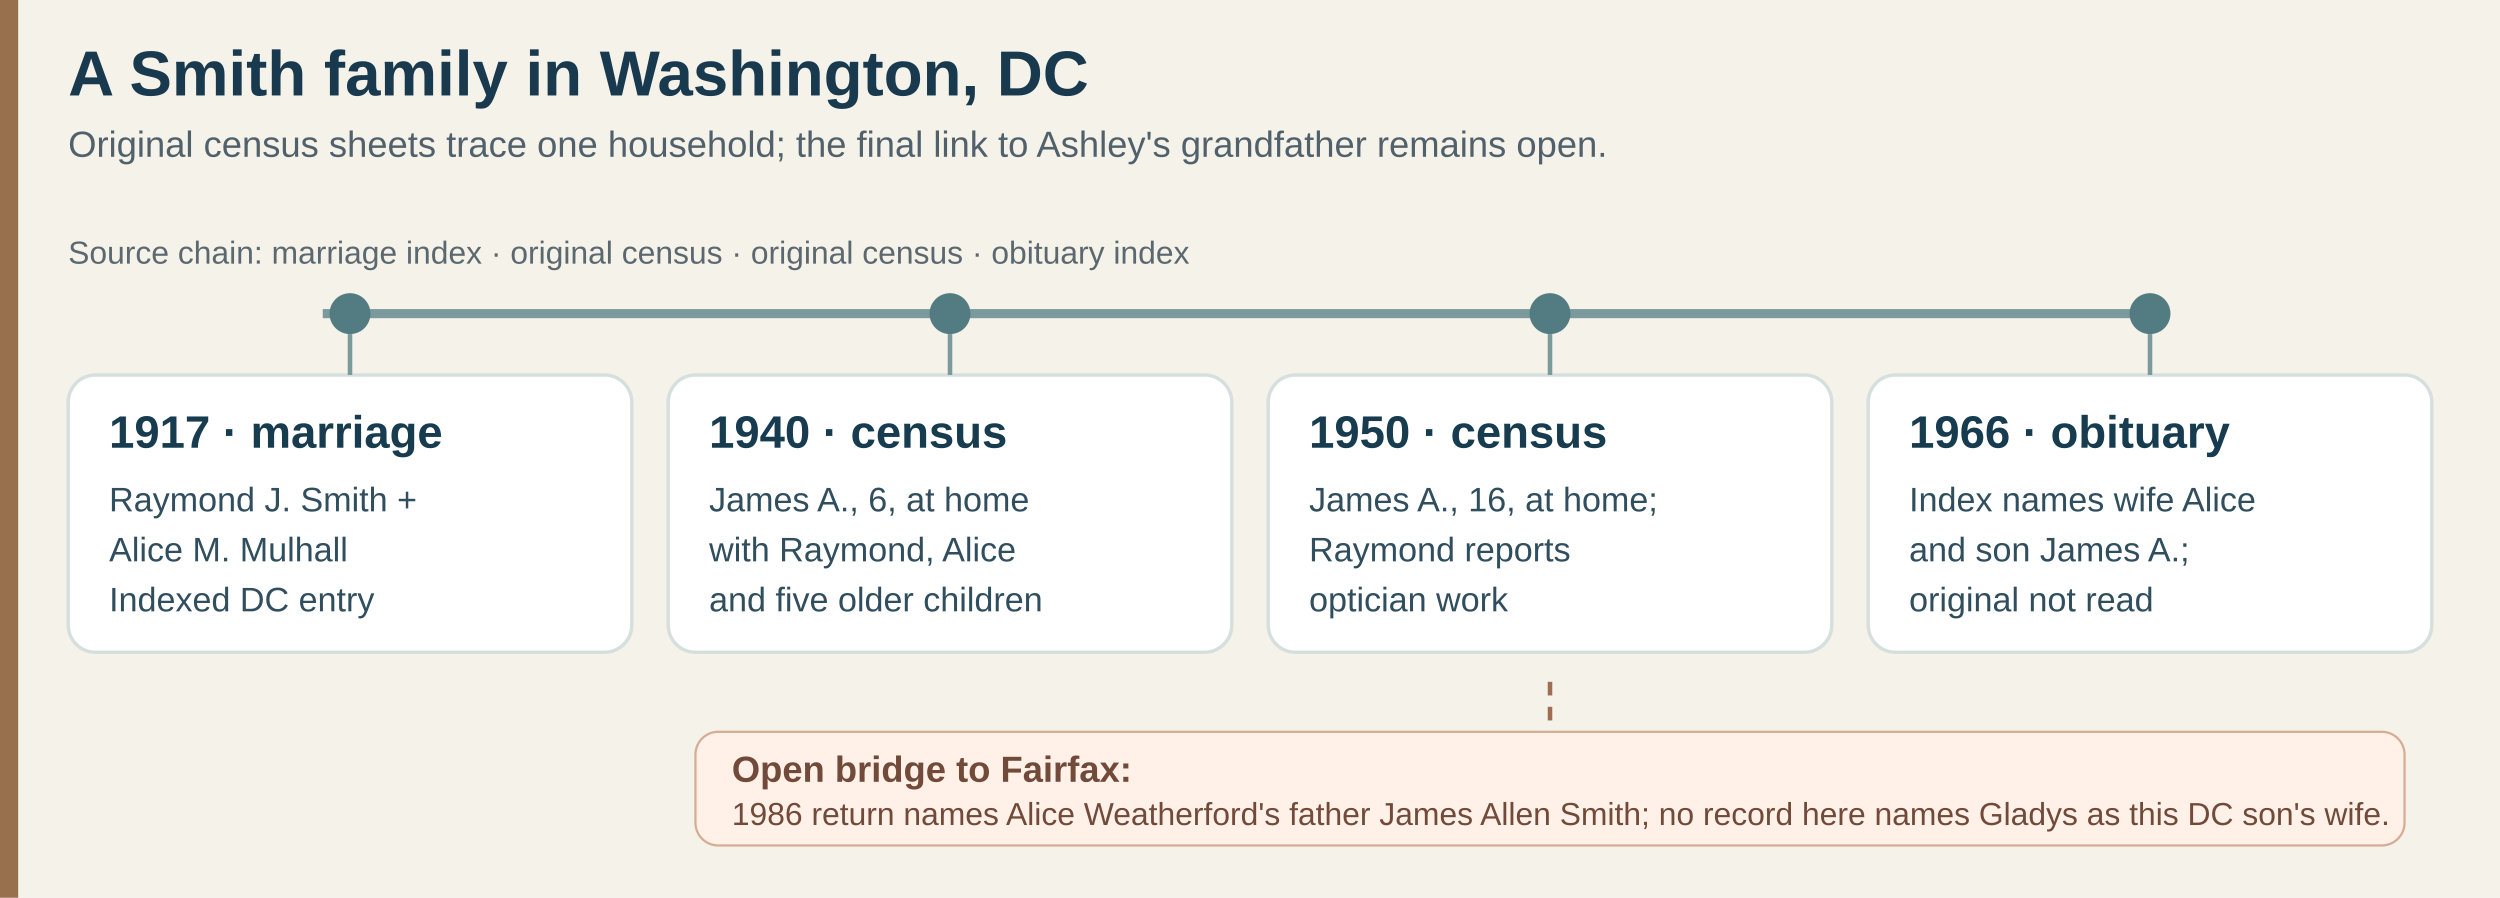
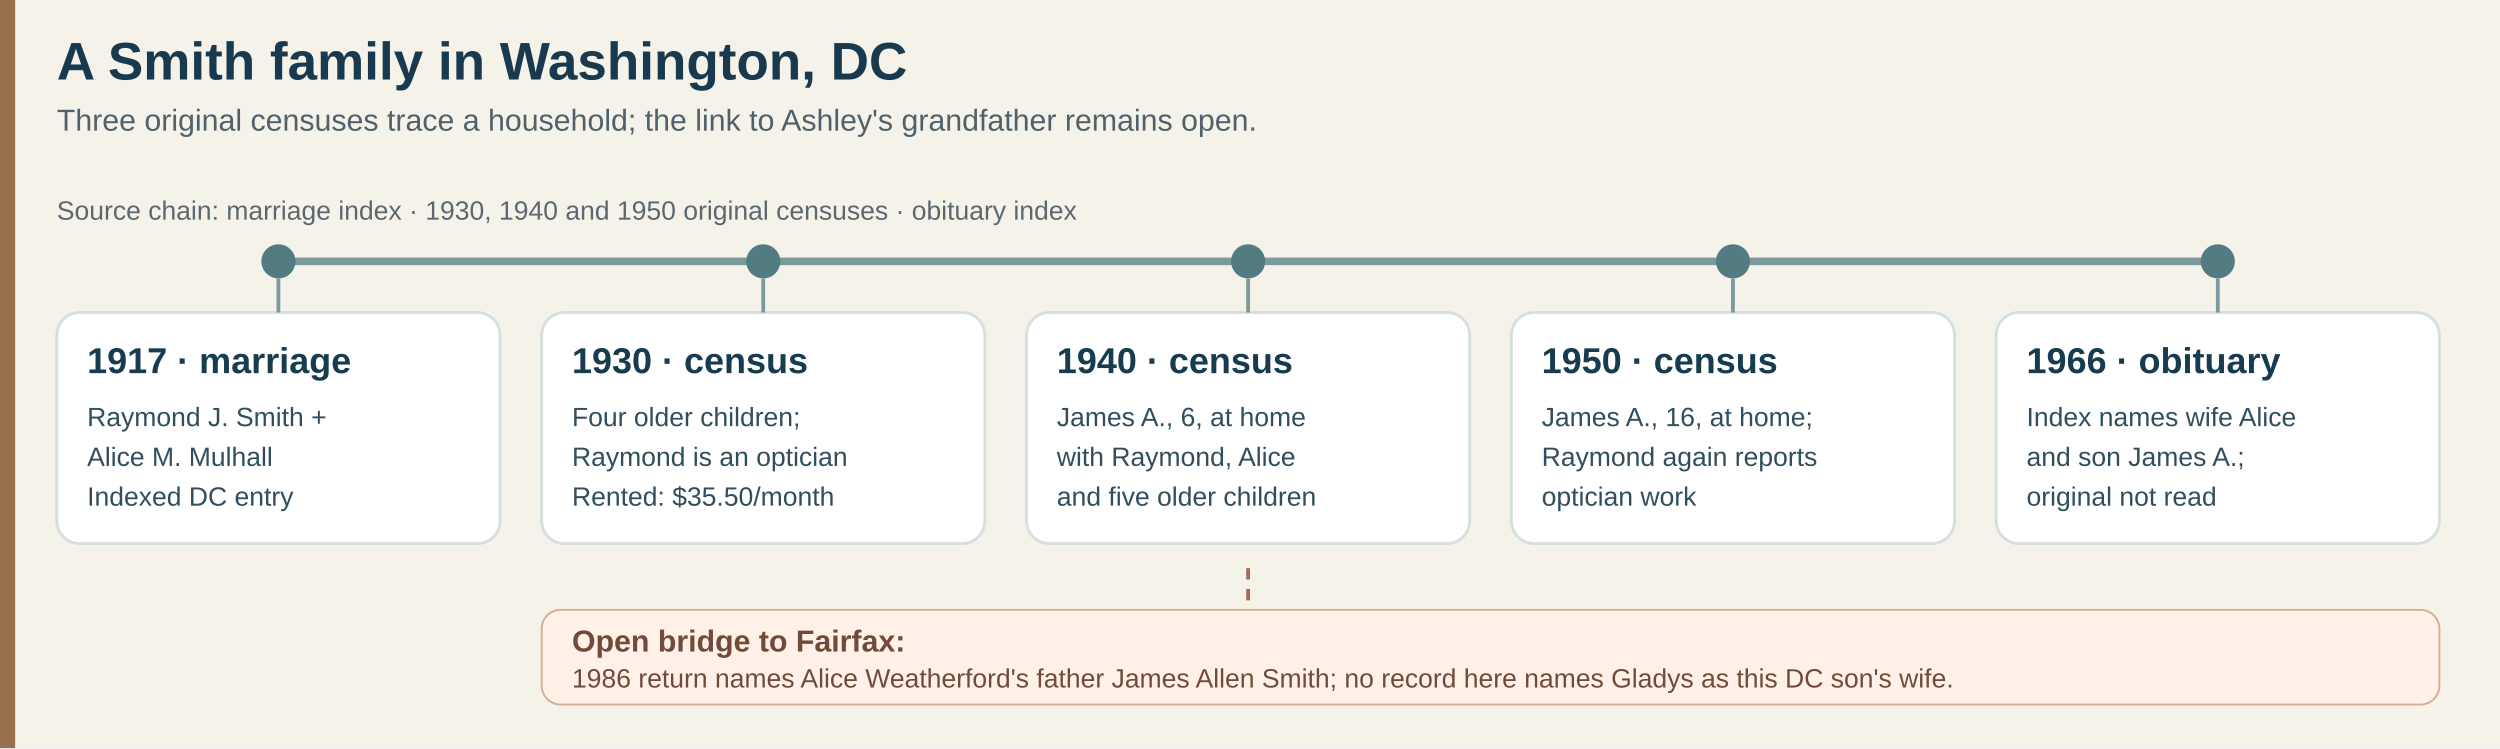
- <svg xmlns="http://www.w3.org/2000/svg" width="1100" height="395" viewBox="0 0 1100 395" role="img" aria-labelledby="title desc">
-   <rect width="1100" height="395" fill="#f5f2e9" />
+ <svg xmlns="http://www.w3.org/2000/svg" width="1320" height="395" viewBox="0 0 1320 395" role="img" aria-labelledby="title desc">
+   <rect width="1320" height="395" fill="#f5f2e9" />
  <rect width="8" height="395" fill="#98704d" />
  <g font-family="Segoe UI,Arial,sans-serif">
    <text x="30" y="42" font-size="28" font-weight="700" fill="#193a4e">A Smith family in Washington, DC</text>
-     <text x="30" y="69" font-size="16" fill="#50616b">Original census sheets trace one household; the final link to Ashley's grandfather remains open.</text>
-     <line x1="142" y1="138" x2="954" y2="138" stroke="#7a9a9d" stroke-width="4" />
+     <text x="30" y="69" font-size="16" fill="#50616b">Three original censuses trace a household; the link to Ashley's grandfather remains open.</text>
+     <text x="30" y="116" font-size="14" fill="#5b6870">Source chain: marriage index · 1930, 1940 and 1950 original censuses · obituary index</text>
+     <line x1="147" y1="138" x2="1171" y2="138" stroke="#7a9a9d" stroke-width="4" />
    <g fill="#ffffff" stroke="#d5dfdd" stroke-width="1.5">
-       <rect x="30" y="165" width="248" height="122" rx="12" />
-       <rect x="294" y="165" width="248" height="122" rx="12" />
-       <rect x="558" y="165" width="248" height="122" rx="12" />
-       <rect x="822" y="165" width="248" height="122" rx="12" />
+       <rect x="30" y="165" width="234" height="122" rx="12" />
+       <rect x="286" y="165" width="234" height="122" rx="12" />
+       <rect x="542" y="165" width="234" height="122" rx="12" />
+       <rect x="798" y="165" width="234" height="122" rx="12" />
+       <rect x="1054" y="165" width="234" height="122" rx="12" />
    </g>
    <g fill="#537b82">
-       <circle cx="154" cy="138" r="9" />
-       <circle cx="418" cy="138" r="9" />
-       <circle cx="682" cy="138" r="9" />
-       <circle cx="946" cy="138" r="9" />
+       <circle cx="147" cy="138" r="9" />
+       <circle cx="403" cy="138" r="9" />
+       <circle cx="659" cy="138" r="9" />
+       <circle cx="915" cy="138" r="9" />
+       <circle cx="1171" cy="138" r="9" />
    </g>
    <g stroke="#7a9a9d" stroke-width="2">
-       <line x1="154" y1="147" x2="154" y2="165" />
-       <line x1="418" y1="147" x2="418" y2="165" />
-       <line x1="682" y1="147" x2="682" y2="165" />
-       <line x1="946" y1="147" x2="946" y2="165" />
+       <line x1="147" y1="147" x2="147" y2="165" />
+       <line x1="403" y1="147" x2="403" y2="165" />
+       <line x1="659" y1="147" x2="659" y2="165" />
+       <line x1="915" y1="147" x2="915" y2="165" />
+       <line x1="1171" y1="147" x2="1171" y2="165" />
    </g>
-     <g fill="#173c50" font-weight="700" font-size="20">
-       <text x="48" y="197">1917 · marriage</text>
-       <text x="312" y="197">1940 · census</text>
-       <text x="576" y="197">1950 · census</text>
-       <text x="840" y="197">1966 · obituary</text>
+     <g fill="#173c50" font-weight="700" font-size="19">
+       <text x="46" y="197">1917 · marriage</text>
+       <text x="302" y="197">1930 · census</text>
+       <text x="558" y="197">1940 · census</text>
+       <text x="814" y="197">1950 · census</text>
+       <text x="1070" y="197">1966 · obituary</text>
    </g>
-     <g fill="#304e5d" font-size="15">
-       <text x="48" y="225">Raymond J. Smith +</text>
-       <text x="48" y="247">Alice M. Mulhall</text>
-       <text x="48" y="269">Indexed DC entry</text>
-       <text x="312" y="225">James A., 6, at home</text>
-       <text x="312" y="247">with Raymond, Alice</text>
-       <text x="312" y="269">and five older children</text>
-       <text x="576" y="225">James A., 16, at home;</text>
-       <text x="576" y="247">Raymond reports</text>
-       <text x="576" y="269">optician work</text>
-       <text x="840" y="225">Index names wife Alice</text>
-       <text x="840" y="247">and son James A.;</text>
-       <text x="840" y="269">original not read</text>
+     <g fill="#304e5d" font-size="14">
+       <text x="46" y="225">Raymond J. Smith +</text>
+       <text x="46" y="246">Alice M. Mulhall</text>
+       <text x="46" y="267">Indexed DC entry</text>
+       <text x="302" y="225">Four older children;</text>
+       <text x="302" y="246">Raymond is an optician</text>
+       <text x="302" y="267">Rented: $35.50/month</text>
+       <text x="558" y="225">James A., 6, at home</text>
+       <text x="558" y="246">with Raymond, Alice</text>
+       <text x="558" y="267">and five older children</text>
+       <text x="814" y="225">James A., 16, at home;</text>
+       <text x="814" y="246">Raymond again reports</text>
+       <text x="814" y="267">optician work</text>
+       <text x="1070" y="225">Index names wife Alice</text>
+       <text x="1070" y="246">and son James A.;</text>
+       <text x="1070" y="267">original not read</text>
    </g>
-     <line x1="682" y1="300" x2="682" y2="321" stroke="#a06c53" stroke-width="2" stroke-dasharray="6 5" />
-     <rect x="306" y="322" width="752" height="50" rx="10" fill="#fff1e8" stroke="#d6ad94" />
-     <text x="322" y="344" font-size="16" font-weight="700" fill="#714a3a">Open bridge to Fairfax:</text>
-     <text x="322" y="363" font-size="14" fill="#714a3a">1986 return names Alice Weatherford's father James Allen Smith; no record here names Gladys as this DC son's wife.</text>
-     <text x="30" y="116" font-size="14" fill="#5b6870">Source chain: marriage index · original census · original census · obituary index</text>
+     <line x1="659" y1="300" x2="659" y2="321" stroke="#a06c53" stroke-width="2" stroke-dasharray="6 5" />
+     <rect x="286" y="322" width="1002" height="50" rx="10" fill="#fff1e8" stroke="#d6ad94" />
+     <text x="302" y="344" font-size="16" font-weight="700" fill="#714a3a">Open bridge to Fairfax:</text>
+     <text x="302" y="363" font-size="14" fill="#714a3a">1986 return names Alice Weatherford's father James Allen Smith; no record here names Gladys as this DC son's wife.</text>
  </g>
</svg>
